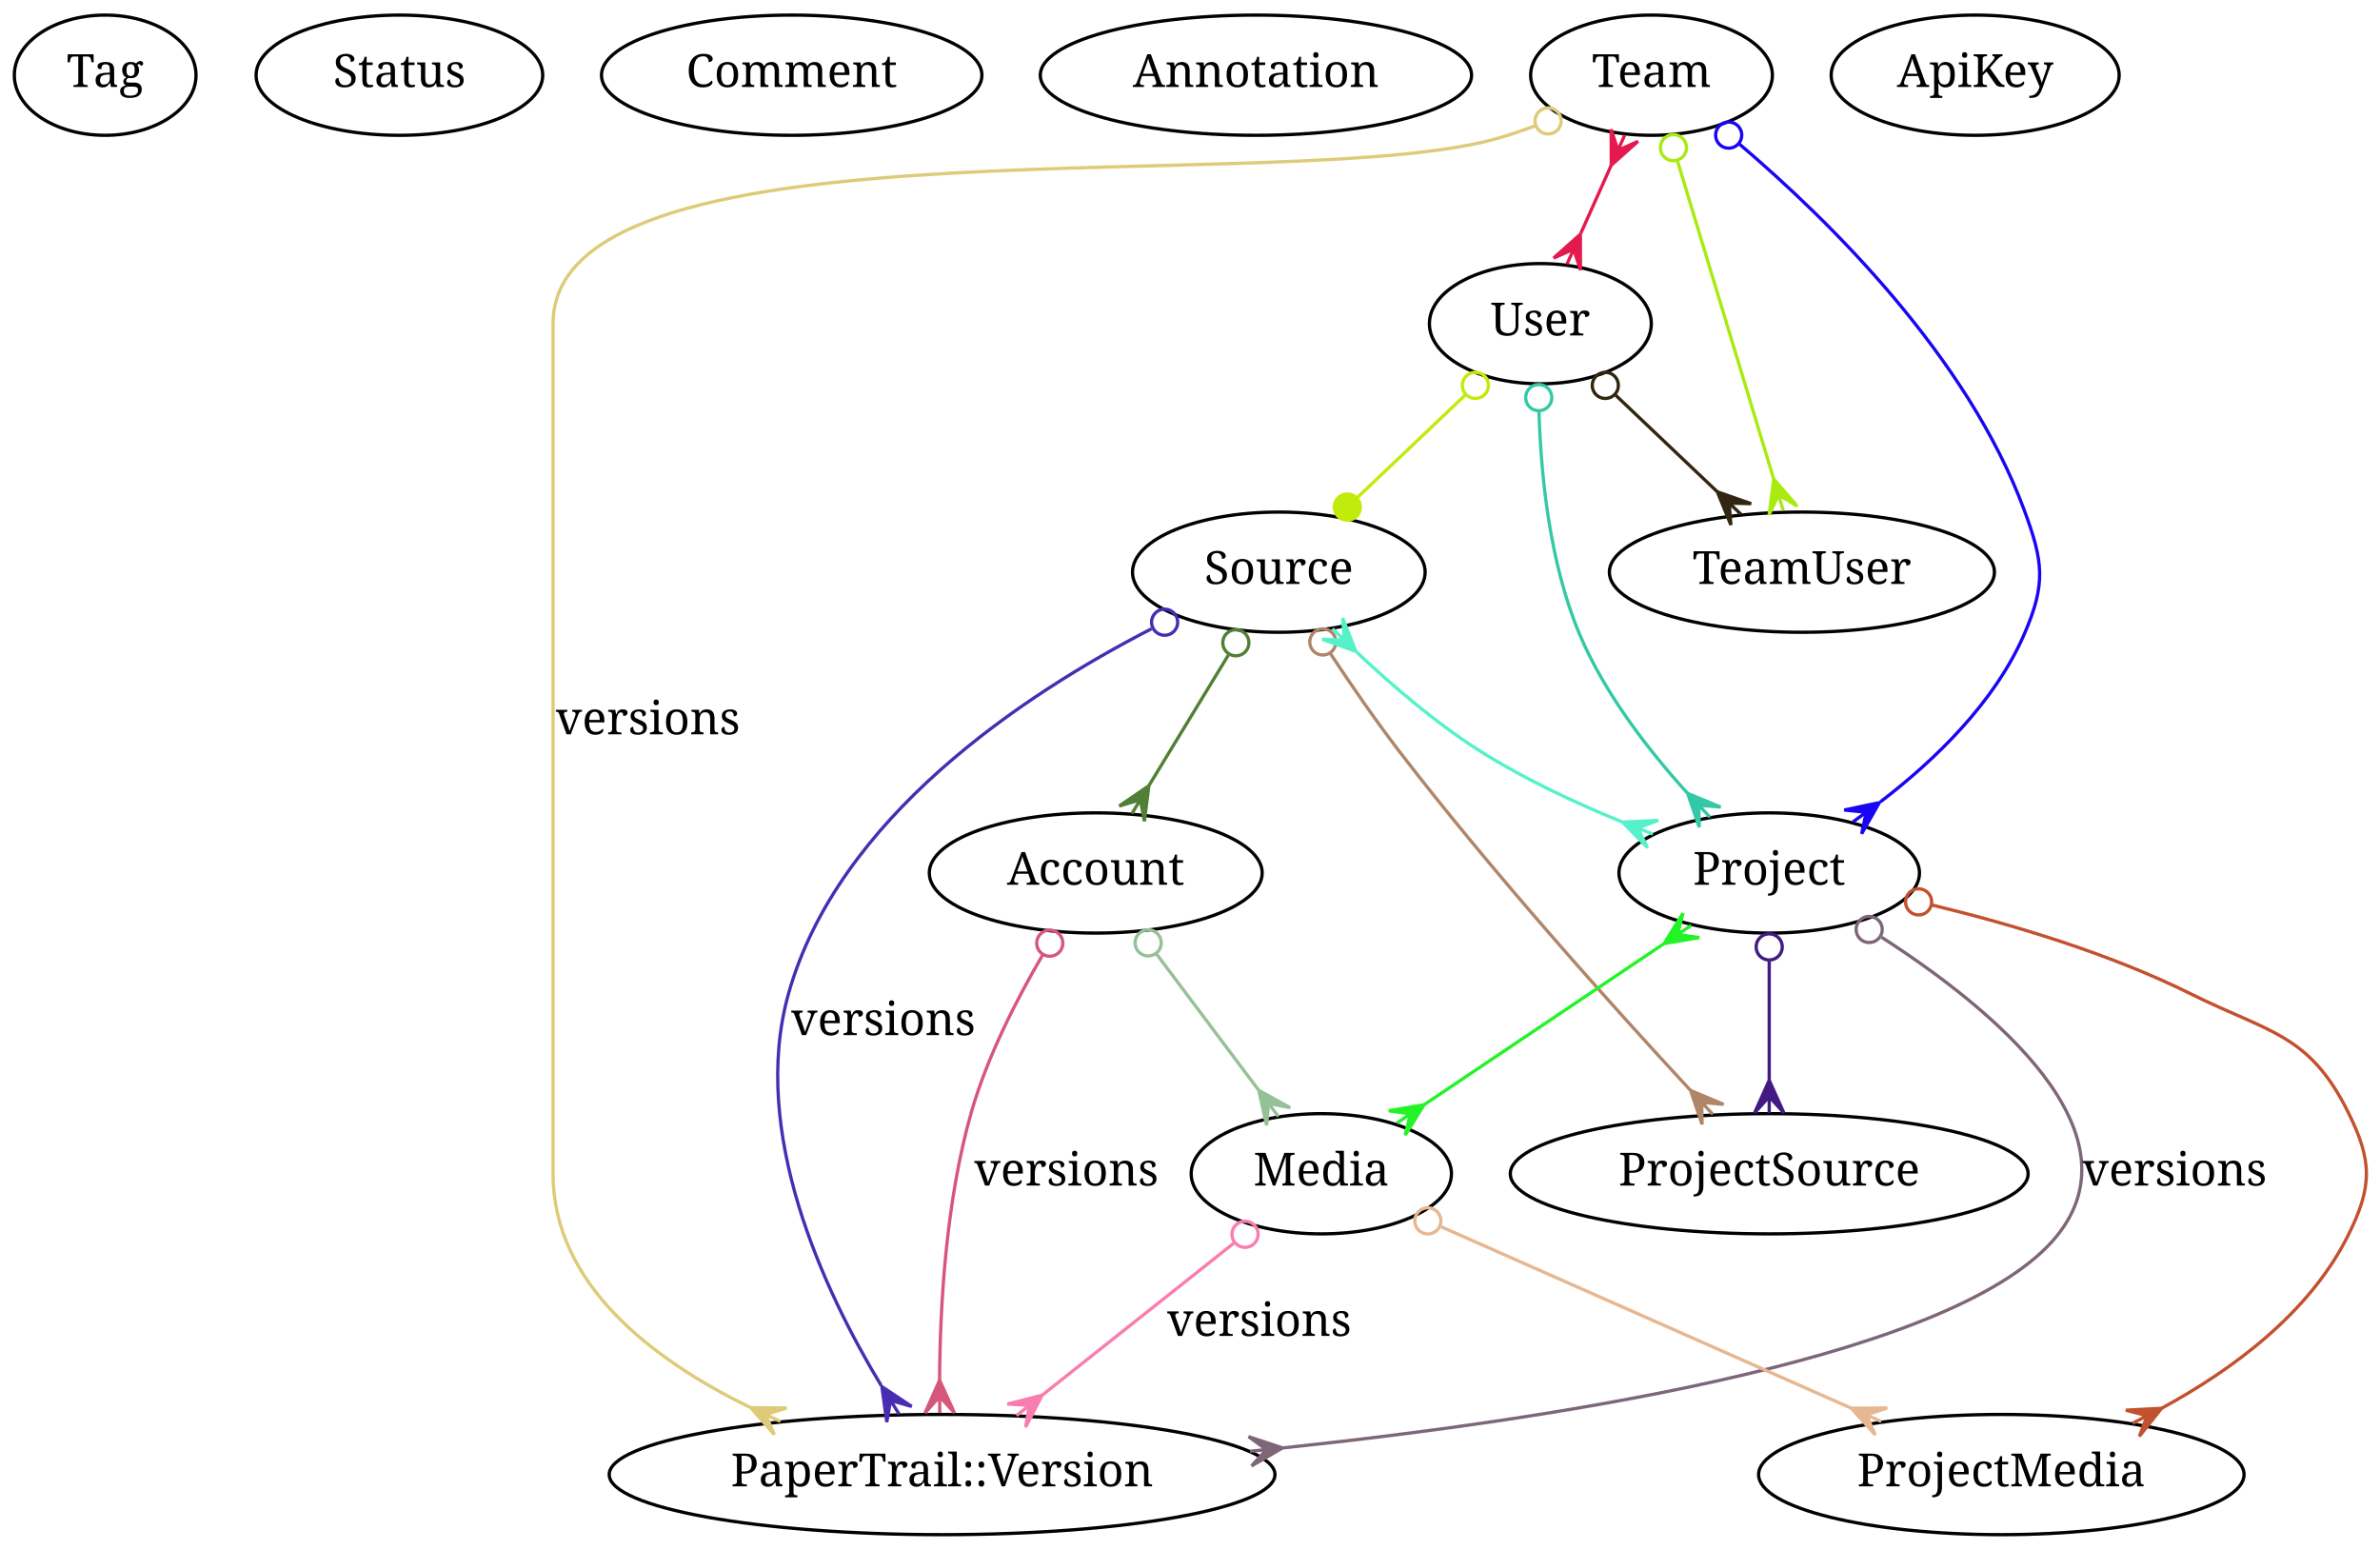
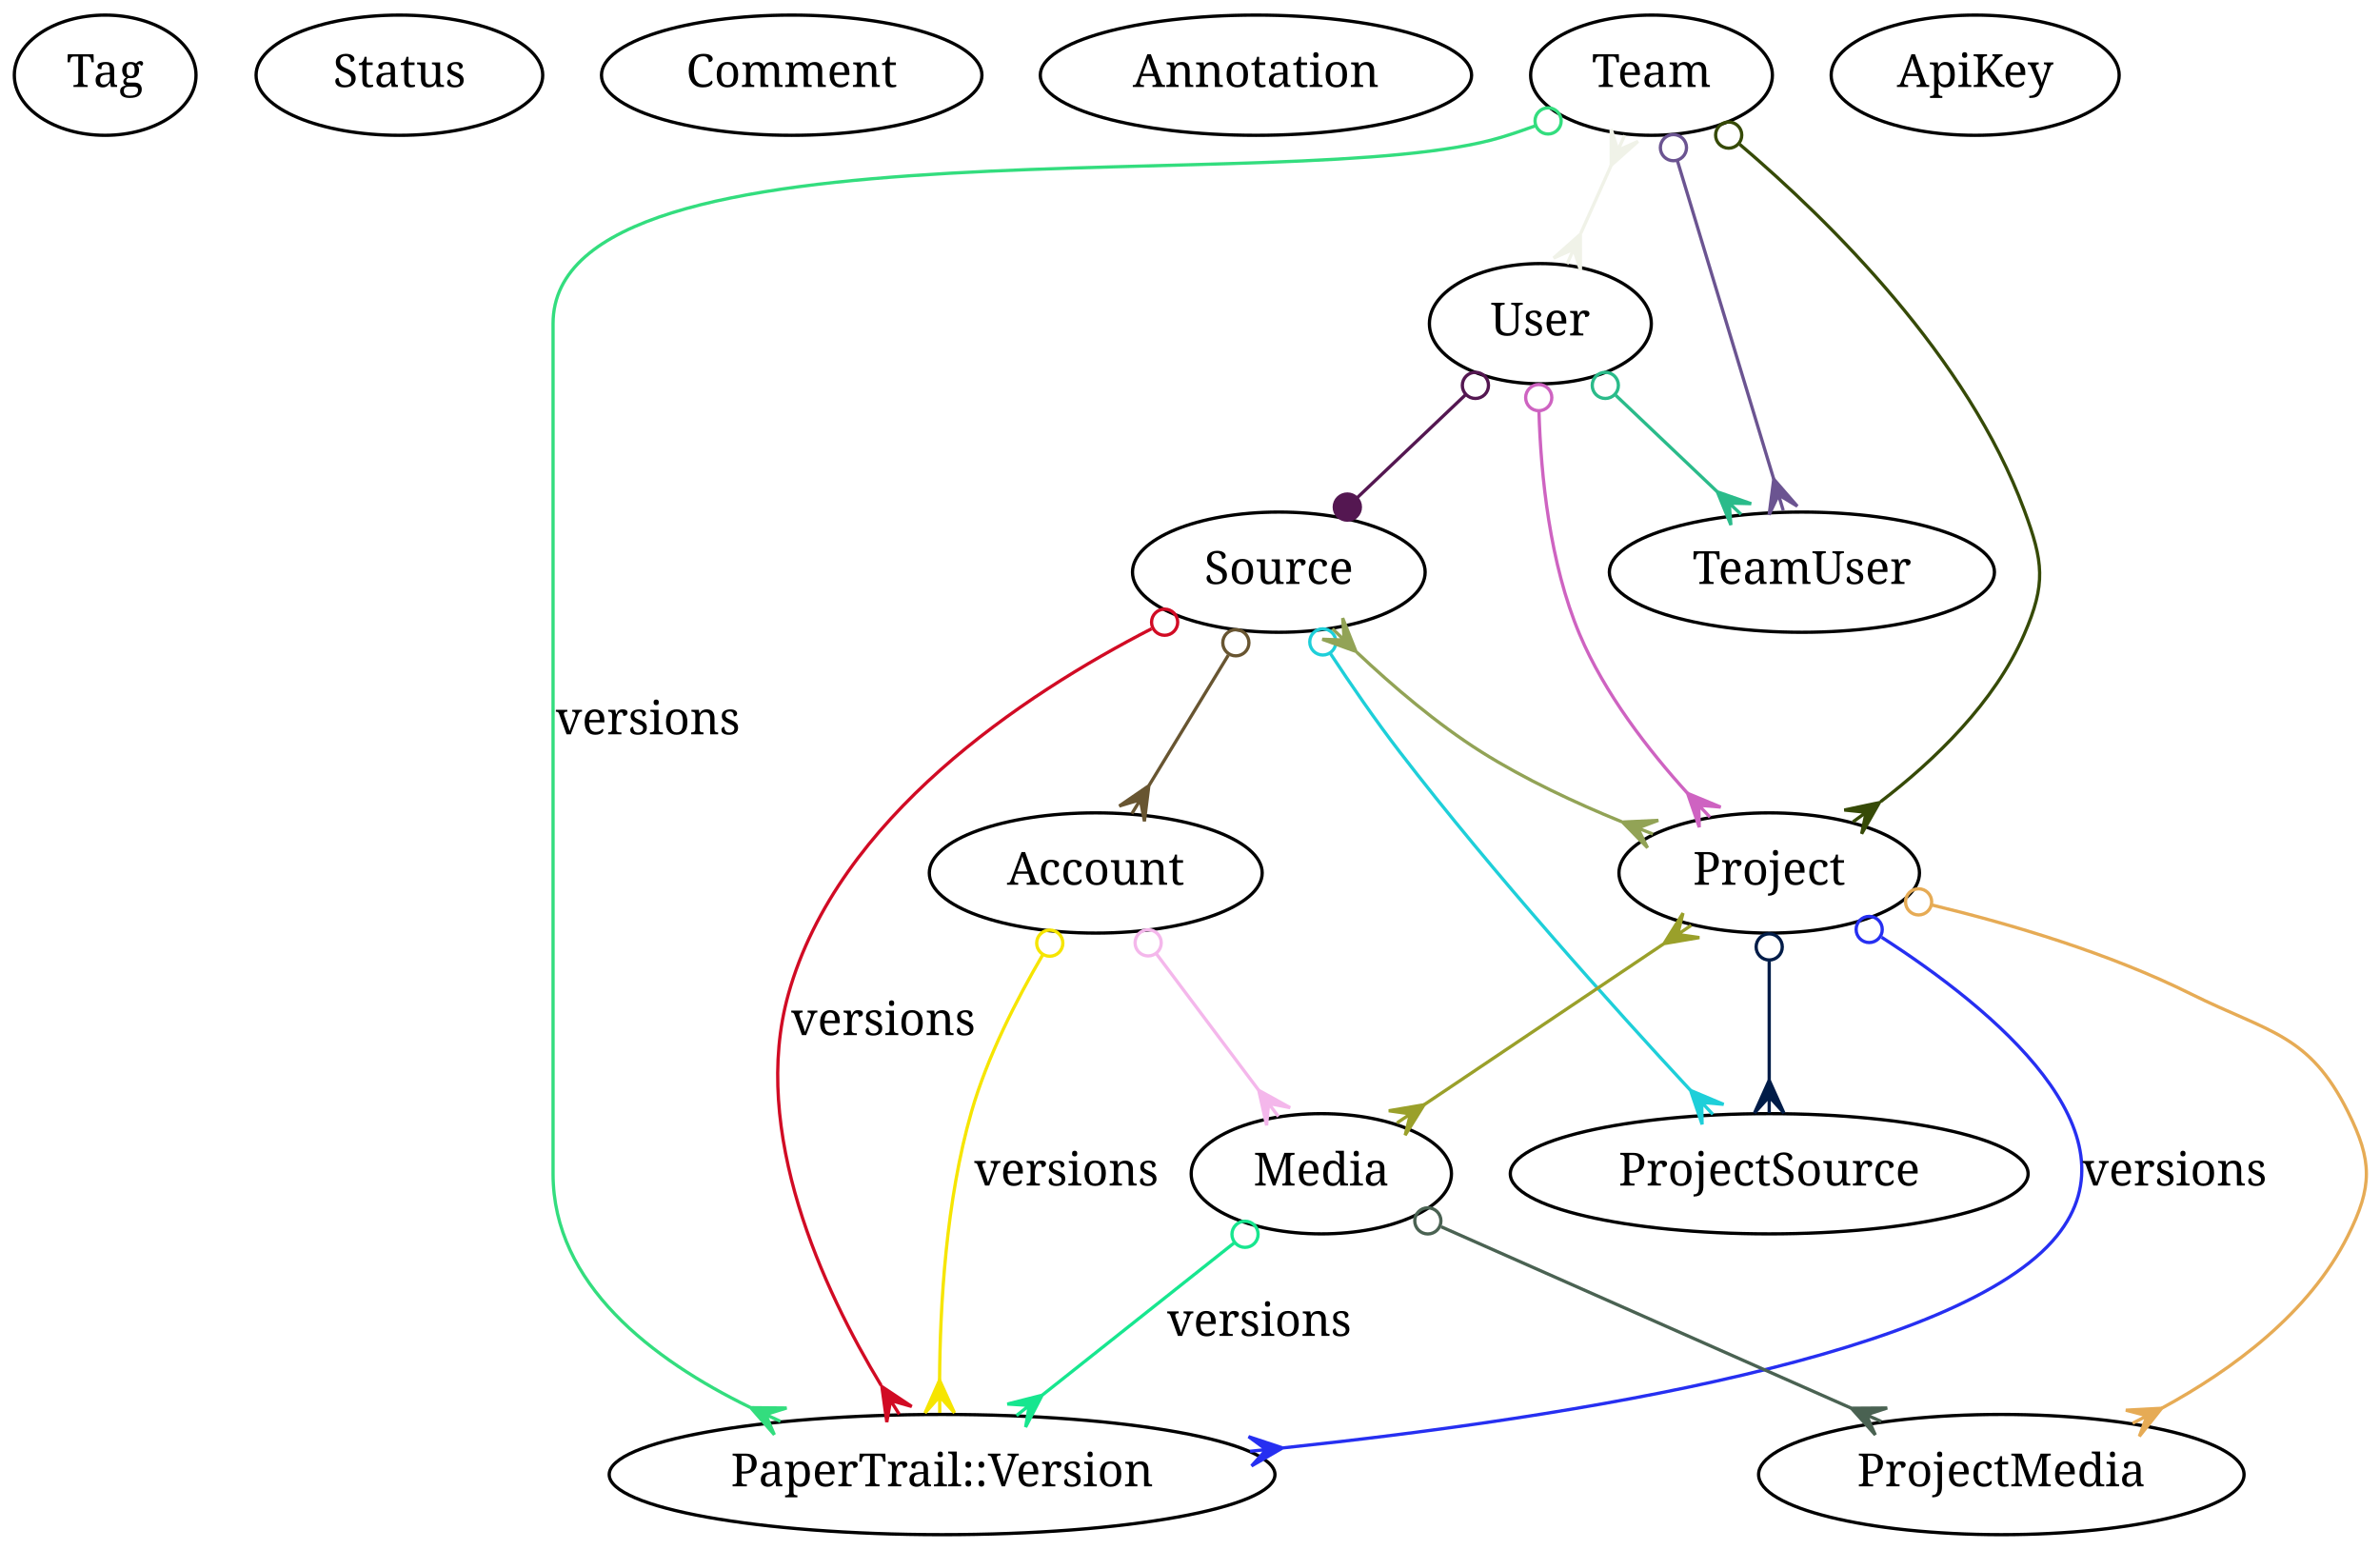
<svg xmlns="http://www.w3.org/2000/svg" width="728pt" height="474pt" viewBox="0.00 0.00 727.66 474.00">
  <g id="graph1" class="graph" transform="scale(1 1) rotate(0) translate(4 470)">
    <polygon fill="none" stroke="none" points="-4,5 -4,-470 724.665,-470 724.665,5 -4,5" />
    <g id="node1" class="node">
      <ellipse fill="none" stroke="black" cx="28" cy="-447" rx="27.788" ry="18.385" />
      <text text-anchor="middle" x="28" y="-443.4" font-family="Times Roman,serif" font-size="14.00">Tag</text>
    </g>
    <g id="node2" class="node">
      <ellipse fill="none" stroke="black" cx="118" cy="-447" rx="43.841" ry="18.385" />
      <text text-anchor="middle" x="118" y="-443.4" font-family="Times Roman,serif" font-size="14.00">Status</text>
    </g>
    <g id="node3" class="node">
      <ellipse fill="none" stroke="black" cx="238" cy="-447" rx="58.188" ry="18.385" />
      <text text-anchor="middle" x="238" y="-443.4" font-family="Times Roman,serif" font-size="14.00">Comment</text>
    </g>
    <g id="node4" class="node">
      <ellipse fill="none" stroke="black" cx="380" cy="-447" rx="65.968" ry="18.385" />
      <text text-anchor="middle" x="380" y="-443.4" font-family="Times Roman,serif" font-size="14.00">Annotation</text>
    </g>
    <g id="node5" class="node">
      <ellipse fill="none" stroke="black" cx="387" cy="-295" rx="44.758" ry="18.385" />
      <text text-anchor="middle" x="387" y="-291.4" font-family="Times Roman,serif" font-size="14.00">Source</text>
    </g>
    <g id="node7" class="node">
      <ellipse fill="none" stroke="black" cx="537" cy="-111" rx="79.196" ry="18.385" />
      <text text-anchor="middle" x="537" y="-107.4" font-family="Times Roman,serif" font-size="14.00">ProjectSource</text>
    </g>
    <g id="edge6" class="edge">
-       <path fill="none" stroke="#af8668" d="M402.667,-270.277C409.024,-260.637 416.603,-249.615 424,-240 452.793,-202.576 489.279,-162.012 512.876,-136.562" />
-       <ellipse fill="none" stroke="#af8668" cx="400.459" cy="-273.662" rx="4" ry="4" />
-       <polygon fill="#af8668" stroke="#af8668" points="512.947,-136.486 523.056,-132.236 516.355,-132.827 519.763,-129.169 519.763,-129.169 519.763,-129.169 516.355,-132.827 516.47,-126.101 512.947,-136.486 512.947,-136.486" />
+       <path fill="none" stroke="#1ecfd9" d="M402.667,-270.277C409.024,-260.637 416.603,-249.615 424,-240 452.793,-202.576 489.279,-162.012 512.876,-136.562" />
+       <ellipse fill="none" stroke="#1ecfd9" cx="400.459" cy="-273.662" rx="4" ry="4" />
+       <polygon fill="#1ecfd9" stroke="#1ecfd9" points="512.947,-136.486 523.056,-132.236 516.355,-132.827 519.763,-129.169 519.763,-129.169 519.763,-129.169 516.355,-132.827 516.47,-126.101 512.947,-136.486 512.947,-136.486" />
    </g>
    <g id="node8" class="node">
      <ellipse fill="none" stroke="black" cx="331" cy="-203" rx="50.912" ry="18.385" />
      <text text-anchor="middle" x="331" y="-199.4" font-family="Times Roman,serif" font-size="14.00">Account</text>
    </g>
    <g id="edge4" class="edge">
-       <path fill="none" stroke="#507f35" d="M371.555,-269.626C364.022,-257.251 354.961,-242.364 347.315,-229.804" />
-       <ellipse fill="none" stroke="#507f35" cx="373.856" cy="-273.407" rx="4" ry="4" />
-       <polygon fill="#507f35" stroke="#507f35" points="347.24,-229.68 345.885,-218.799 344.641,-225.409 342.041,-221.138 342.041,-221.138 342.041,-221.138 344.641,-225.409 338.197,-223.478 347.24,-229.68 347.24,-229.68" />
+       <path fill="none" stroke="#685531" d="M371.555,-269.626C364.022,-257.251 354.961,-242.364 347.315,-229.804" />
+       <ellipse fill="none" stroke="#685531" cx="373.856" cy="-273.407" rx="4" ry="4" />
+       <polygon fill="#685531" stroke="#685531" points="347.24,-229.68 345.885,-218.799 344.641,-225.409 342.041,-221.138 342.041,-221.138 342.041,-221.138 344.641,-225.409 338.197,-223.478 347.24,-229.68 347.24,-229.68" />
    </g>
    <g id="node9" class="node">
      <ellipse fill="none" stroke="black" cx="537" cy="-203" rx="45.962" ry="18.385" />
      <text text-anchor="middle" x="537" y="-199.4" font-family="Times Roman,serif" font-size="14.00">Project</text>
    </g>
    <g id="edge8" class="edge">
-       <path fill="none" stroke="#55f2ca" d="M410.88,-270.479C421.826,-260.155 435.38,-248.574 449,-240 462.219,-231.679 477.633,-224.469 491.833,-218.681" />
-       <polygon fill="#55f2ca" stroke="#55f2ca" points="410.592,-270.757 400.277,-274.48 407,-274.235 403.407,-277.713 403.407,-277.713 403.407,-277.713 407,-274.235 406.537,-280.946 410.592,-270.757 410.592,-270.757" />
-       <polygon fill="#55f2ca" stroke="#55f2ca" points="492.123,-218.567 503.076,-219.092 496.776,-216.736 501.428,-214.905 501.428,-214.905 501.428,-214.905 496.776,-216.736 499.78,-210.717 492.123,-218.567 492.123,-218.567" />
+       <path fill="none" stroke="#92a356" d="M410.88,-270.479C421.826,-260.155 435.38,-248.574 449,-240 462.219,-231.679 477.633,-224.469 491.833,-218.681" />
+       <polygon fill="#92a356" stroke="#92a356" points="410.592,-270.757 400.277,-274.48 407,-274.235 403.407,-277.713 403.407,-277.713 403.407,-277.713 407,-274.235 406.537,-280.946 410.592,-270.757 410.592,-270.757" />
+       <polygon fill="#92a356" stroke="#92a356" points="492.123,-218.567 503.076,-219.092 496.776,-216.736 501.428,-214.905 501.428,-214.905 501.428,-214.905 496.776,-216.736 499.78,-210.717 492.123,-218.567 492.123,-218.567" />
    </g>
    <g id="node16" class="node">
      <ellipse fill="none" stroke="black" cx="284" cy="-19" rx="101.823" ry="18.385" />
      <text text-anchor="middle" x="284" y="-15.4" font-family="Times Roman,serif" font-size="14.00">PaperTrail::Version</text>
    </g>
    <g id="edge2" class="edge">
-       <path fill="none" stroke="#482db2" d="M348.058,-277.688C308.859,-257.529 252.097,-219.957 237,-166 225.209,-123.858 247.593,-75.655 265.345,-46.278" />
-       <ellipse fill="none" stroke="#482db2" cx="352.069" cy="-279.697" rx="4" ry="4" />
-       <polygon fill="#482db2" stroke="#482db2" points="265.581,-45.903 274.708,-39.825 268.239,-41.668 270.897,-37.433 270.897,-37.433 270.897,-37.433 268.239,-41.668 267.085,-35.041 265.581,-45.903 265.581,-45.903" />
+       <path fill="none" stroke="#d10b24" d="M348.058,-277.688C308.859,-257.529 252.097,-219.957 237,-166 225.209,-123.858 247.593,-75.655 265.345,-46.278" />
+       <ellipse fill="none" stroke="#d10b24" cx="352.069" cy="-279.697" rx="4" ry="4" />
+       <polygon fill="#d10b24" stroke="#d10b24" points="265.581,-45.903 274.708,-39.825 268.239,-41.668 270.897,-37.433 270.897,-37.433 270.897,-37.433 268.239,-41.668 267.085,-35.041 265.581,-45.903 265.581,-45.903" />
      <text text-anchor="middle" x="266" y="-153.4" font-family="Times Roman,serif" font-size="14.00">versions</text>
    </g>
    <g id="node6" class="node">
      <ellipse fill="none" stroke="black" cx="501" cy="-447" rx="36.977" ry="18.385" />
      <text text-anchor="middle" x="501" y="-443.4" font-family="Times Roman,serif" font-size="14.00">Team</text>
    </g>
    <g id="edge12" class="edge">
-       <path fill="none" stroke="#1905f3" d="M527.953,-425.879C555.847,-402.135 597.71,-360.738 615,-314 620.86,-298.16 621.72,-291.494 615,-276 605.95,-255.135 587.673,-237.509 571.086,-224.807" />
-       <ellipse fill="none" stroke="#1905f3" cx="524.602" cy="-428.679" rx="4" ry="4" />
-       <polygon fill="#1905f3" stroke="#1905f3" points="570.697,-224.523 565.278,-214.989 566.66,-221.572 562.623,-218.622 562.623,-218.622 562.623,-218.622 566.66,-221.572 559.968,-222.255 570.697,-224.523 570.697,-224.523" />
+       <path fill="none" stroke="#364a07" d="M527.953,-425.879C555.847,-402.135 597.71,-360.738 615,-314 620.86,-298.16 621.72,-291.494 615,-276 605.95,-255.135 587.673,-237.509 571.086,-224.807" />
+       <ellipse fill="none" stroke="#364a07" cx="524.602" cy="-428.679" rx="4" ry="4" />
+       <polygon fill="#364a07" stroke="#364a07" points="570.697,-224.523 565.278,-214.989 566.66,-221.572 562.623,-218.622 562.623,-218.622 562.623,-218.622 566.66,-221.572 559.968,-222.255 570.697,-224.523 570.697,-224.523" />
    </g>
    <g id="node10" class="node">
      <ellipse fill="none" stroke="black" cx="547" cy="-295" rx="58.898" ry="18.385" />
      <text text-anchor="middle" x="547" y="-291.4" font-family="Times Roman,serif" font-size="14.00">TeamUser</text>
    </g>
    <g id="edge14" class="edge">
-       <path fill="none" stroke="#a9ea10" d="M508.87,-420.994C517.077,-393.876 529.902,-351.497 538.378,-323.49" />
-       <ellipse fill="none" stroke="#a9ea10" cx="507.707" cy="-424.837" rx="4" ry="4" />
-       <polygon fill="#a9ea10" stroke="#a9ea10" points="538.391,-323.448 545.594,-315.18 539.839,-318.662 541.287,-313.877 541.287,-313.877 541.287,-313.877 539.839,-318.662 536.98,-312.573 538.391,-323.448 538.391,-323.448" />
+       <path fill="none" stroke="#6b5491" d="M508.87,-420.994C517.077,-393.876 529.902,-351.497 538.378,-323.49" />
+       <ellipse fill="none" stroke="#6b5491" cx="507.707" cy="-424.837" rx="4" ry="4" />
+       <polygon fill="#6b5491" stroke="#6b5491" points="538.391,-323.448 545.594,-315.18 539.839,-318.662 541.287,-313.877 541.287,-313.877 541.287,-313.877 539.839,-318.662 536.98,-312.573 538.391,-323.448 538.391,-323.448" />
    </g>
    <g id="node13" class="node">
      <ellipse fill="none" stroke="black" cx="467" cy="-371" rx="33.941" ry="18.385" />
      <text text-anchor="middle" x="467" y="-367.4" font-family="Times Roman,serif" font-size="14.00">User</text>
    </g>
    <g id="edge16" class="edge">
-       <path fill="none" stroke="#e4194e" d="M488.651,-419.396C485.632,-412.647 482.401,-405.425 479.38,-398.673" />
-       <polygon fill="#e4194e" stroke="#e4194e" points="488.686,-419.474 488.662,-430.44 490.728,-424.038 492.77,-428.603 492.77,-428.603 492.77,-428.603 490.728,-424.038 496.877,-426.765 488.686,-419.474 488.686,-419.474" />
-       <polygon fill="#e4194e" stroke="#e4194e" points="479.238,-398.356 479.262,-387.39 477.197,-393.792 475.155,-389.228 475.155,-389.228 475.155,-389.228 477.197,-393.792 471.047,-391.066 479.238,-398.356 479.238,-398.356" />
+       <path fill="none" stroke="#f0f2e8" d="M488.651,-419.396C485.632,-412.647 482.401,-405.425 479.38,-398.673" />
+       <polygon fill="#f0f2e8" stroke="#f0f2e8" points="488.686,-419.474 488.662,-430.44 490.728,-424.038 492.77,-428.603 492.77,-428.603 492.77,-428.603 490.728,-424.038 496.877,-426.765 488.686,-419.474 488.686,-419.474" />
+       <polygon fill="#f0f2e8" stroke="#f0f2e8" points="479.238,-398.356 479.262,-387.39 477.197,-393.792 475.155,-389.228 475.155,-389.228 475.155,-389.228 477.197,-393.792 471.047,-391.066 479.238,-398.356 479.238,-398.356" />
    </g>
    <g id="edge10" class="edge">
-       <path fill="none" stroke="#deca78" d="M465.497,-431.528C461.983,-430.241 458.443,-429.038 455,-428 392.119,-409.038 165,-436.677 165,-371 165,-371 165,-371 165,-111 165,-77.276 195.283,-54.165 225.295,-39.541" />
-       <ellipse fill="none" stroke="#deca78" cx="469.366" cy="-433.013" rx="4" ry="4" />
-       <polygon fill="#deca78" stroke="#deca78" points="225.483,-39.455 236.449,-39.361 230.025,-37.364 234.567,-35.273 234.567,-35.273 234.567,-35.273 230.025,-37.364 232.685,-31.185 225.483,-39.455 225.483,-39.455" />
+       <path fill="none" stroke="#33dd7e" d="M465.497,-431.528C461.983,-430.241 458.443,-429.038 455,-428 392.119,-409.038 165,-436.677 165,-371 165,-371 165,-371 165,-111 165,-77.276 195.283,-54.165 225.295,-39.541" />
+       <ellipse fill="none" stroke="#33dd7e" cx="469.366" cy="-433.013" rx="4" ry="4" />
+       <polygon fill="#33dd7e" stroke="#33dd7e" points="225.483,-39.455 236.449,-39.361 230.025,-37.364 234.567,-35.273 234.567,-35.273 234.567,-35.273 230.025,-37.364 232.685,-31.185 225.483,-39.455 225.483,-39.455" />
      <text text-anchor="middle" x="194" y="-245.4" font-family="Times Roman,serif" font-size="14.00">versions</text>
    </g>
    <g id="node12" class="node">
      <ellipse fill="none" stroke="black" cx="400" cy="-111" rx="39.807" ry="18.385" />
      <text text-anchor="middle" x="400" y="-107.4" font-family="Times Roman,serif" font-size="14.00">Media</text>
    </g>
    <g id="edge20" class="edge">
-       <path fill="none" stroke="#96c097" d="M349.469,-178.375C359.146,-165.472 370.987,-149.684 380.773,-136.636" />
-       <ellipse fill="none" stroke="#96c097" cx="347.032" cy="-181.624" rx="4" ry="4" />
-       <polygon fill="#96c097" stroke="#96c097" points="380.864,-136.514 390.464,-131.214 383.864,-132.514 386.864,-128.514 386.864,-128.514 386.864,-128.514 383.864,-132.514 383.264,-125.814 380.864,-136.514 380.864,-136.514" />
+       <path fill="none" stroke="#f4b7eb" d="M349.469,-178.375C359.146,-165.472 370.987,-149.684 380.773,-136.636" />
+       <ellipse fill="none" stroke="#f4b7eb" cx="347.032" cy="-181.624" rx="4" ry="4" />
+       <polygon fill="#f4b7eb" stroke="#f4b7eb" points="380.864,-136.514 390.464,-131.214 383.864,-132.514 386.864,-128.514 386.864,-128.514 386.864,-128.514 383.864,-132.514 383.264,-125.814 380.864,-136.514 380.864,-136.514" />
    </g>
    <g id="edge18" class="edge">
-       <path fill="none" stroke="#d6567c" d="M314.698,-177.818C306.731,-164.213 297.838,-146.798 293,-130 285.193,-102.894 283.361,-70.633 283.23,-47.895" />
-       <ellipse fill="none" stroke="#d6567c" cx="316.933" cy="-181.531" rx="4" ry="4" />
-       <polygon fill="#d6567c" stroke="#d6567c" points="283.23,-47.867 287.778,-37.889 283.254,-42.867 283.279,-37.867 283.279,-37.867 283.279,-37.867 283.254,-42.867 278.779,-37.845 283.23,-47.867 283.23,-47.867" />
+       <path fill="none" stroke="#f6e500" d="M314.698,-177.818C306.731,-164.213 297.838,-146.798 293,-130 285.193,-102.894 283.361,-70.633 283.23,-47.895" />
+       <ellipse fill="none" stroke="#f6e500" cx="316.933" cy="-181.531" rx="4" ry="4" />
+       <polygon fill="#f6e500" stroke="#f6e500" points="283.23,-47.867 287.778,-37.889 283.254,-42.867 283.279,-37.867 283.279,-37.867 283.279,-37.867 283.254,-42.867 278.779,-37.845 283.23,-47.867 283.23,-47.867" />
      <text text-anchor="middle" x="322" y="-107.4" font-family="Times Roman,serif" font-size="14.00">versions</text>
    </g>
    <g id="edge24" class="edge">
-       <path fill="none" stroke="#421a81" d="M537,-176.029C537,-164.599 537,-151.267 537,-139.66" />
-       <ellipse fill="none" stroke="#421a81" cx="537" cy="-180.382" rx="4" ry="4" />
-       <polygon fill="#421a81" stroke="#421a81" points="537,-139.59 541.5,-129.59 537,-134.59 537,-129.59 537,-129.59 537,-129.59 537,-134.59 532.5,-129.59 537,-139.59 537,-139.59" />
+       <path fill="none" stroke="#001c48" d="M537,-176.029C537,-164.599 537,-151.267 537,-139.66" />
+       <ellipse fill="none" stroke="#001c48" cx="537" cy="-180.382" rx="4" ry="4" />
+       <polygon fill="#001c48" stroke="#001c48" points="537,-139.59 541.5,-129.59 537,-134.59 537,-129.59 537,-129.59 537,-129.59 537,-134.59 532.5,-129.59 537,-139.59 537,-139.59" />
    </g>
    <g id="node11" class="node">
      <ellipse fill="none" stroke="black" cx="608" cy="-19" rx="74.246" ry="18.385" />
      <text text-anchor="middle" x="608" y="-15.4" font-family="Times Roman,serif" font-size="14.00">ProjectMedia</text>
    </g>
    <g id="edge26" class="edge">
-       <path fill="none" stroke="#c2512f" d="M586.614,-193.241C611.275,-187.29 641.057,-178.402 666,-166 689.878,-154.128 702.074,-153.851 714,-130 721.553,-114.894 721.553,-107.106 714,-92 702.231,-68.462 678.856,-51.131 657.045,-39.278" />
-       <ellipse fill="none" stroke="#c2512f" cx="582.695" cy="-194.159" rx="4" ry="4" />
-       <polygon fill="#c2512f" stroke="#c2512f" points="657.039,-39.275 650.217,-30.69 652.596,-36.982 648.153,-34.689 648.153,-34.689 648.153,-34.689 652.596,-36.982 646.089,-38.688 657.039,-39.275 657.039,-39.275" />
+       <path fill="none" stroke="#e6ab55" d="M586.614,-193.241C611.275,-187.29 641.057,-178.402 666,-166 689.878,-154.128 702.074,-153.851 714,-130 721.553,-114.894 721.553,-107.106 714,-92 702.231,-68.462 678.856,-51.131 657.045,-39.278" />
+       <ellipse fill="none" stroke="#e6ab55" cx="582.695" cy="-194.159" rx="4" ry="4" />
+       <polygon fill="#e6ab55" stroke="#e6ab55" points="657.039,-39.275 650.217,-30.69 652.596,-36.982 648.153,-34.689 648.153,-34.689 648.153,-34.689 652.596,-36.982 646.089,-38.688 657.039,-39.275 657.039,-39.275" />
    </g>
    <g id="edge28" class="edge">
-       <path fill="none" stroke="#23f428" d="M504.686,-181.3C482.566,-166.446 453.384,-146.849 431.451,-132.121" />
-       <polygon fill="#23f428" stroke="#23f428" points="504.835,-181.4 510.628,-190.711 508.986,-184.187 513.136,-186.975 513.136,-186.975 513.136,-186.975 508.986,-184.187 515.645,-183.239 504.835,-181.4 504.835,-181.4" />
-       <polygon fill="#23f428" stroke="#23f428" points="431.435,-132.11 425.642,-122.799 427.285,-129.322 423.134,-126.535 423.134,-126.535 423.134,-126.535 427.285,-129.322 420.625,-130.271 431.435,-132.11 431.435,-132.11" />
+       <path fill="none" stroke="#9aa02a" d="M504.686,-181.3C482.566,-166.446 453.384,-146.849 431.451,-132.121" />
+       <polygon fill="#9aa02a" stroke="#9aa02a" points="504.835,-181.4 510.628,-190.711 508.986,-184.187 513.136,-186.975 513.136,-186.975 513.136,-186.975 508.986,-184.187 515.645,-183.239 504.835,-181.4 504.835,-181.4" />
+       <polygon fill="#9aa02a" stroke="#9aa02a" points="431.435,-132.11 425.642,-122.799 427.285,-129.322 423.134,-126.535 423.134,-126.535 423.134,-126.535 427.285,-129.322 420.625,-130.271 431.435,-132.11 431.435,-132.11" />
    </g>
    <g id="edge22" class="edge">
-       <path fill="none" stroke="#7e6679" d="M571.387,-183.331C605.949,-161.073 650.695,-123.778 625,-92 595.585,-55.622 477.412,-36.562 388.364,-27.168" />
-       <ellipse fill="none" stroke="#7e6679" cx="567.583" cy="-185.719" rx="4" ry="4" />
-       <polygon fill="#7e6679" stroke="#7e6679" points="388.153,-27.146 378.665,-21.648 383.179,-26.635 378.205,-26.124 378.205,-26.124 378.205,-26.124 383.179,-26.635 377.745,-30.601 388.153,-27.146 388.153,-27.146" />
+       <path fill="none" stroke="#262ff1" d="M571.387,-183.331C605.949,-161.073 650.695,-123.778 625,-92 595.585,-55.622 477.412,-36.562 388.364,-27.168" />
+       <ellipse fill="none" stroke="#262ff1" cx="567.583" cy="-185.719" rx="4" ry="4" />
+       <polygon fill="#262ff1" stroke="#262ff1" points="388.153,-27.146 378.665,-21.648 383.179,-26.635 378.205,-26.124 378.205,-26.124 378.205,-26.124 383.179,-26.635 377.745,-30.601 388.153,-27.146 388.153,-27.146" />
      <text text-anchor="middle" x="661" y="-107.4" font-family="Times Roman,serif" font-size="14.00">versions</text>
    </g>
    <g id="edge32" class="edge">
-       <path fill="none" stroke="#e6b790" d="M436.674,-94.779C471.603,-79.329 524.301,-56.021 562.023,-39.336" />
-       <ellipse fill="none" stroke="#e6b790" cx="432.58" cy="-96.59" rx="4" ry="4" />
-       <polygon fill="#e6b790" stroke="#e6b790" points="562.125,-39.291 573.09,-39.361 566.697,-37.268 571.27,-35.246 571.27,-35.246 571.27,-35.246 566.697,-37.268 569.45,-31.131 562.125,-39.291 562.125,-39.291" />
+       <path fill="none" stroke="#4a6252" d="M436.674,-94.779C471.603,-79.329 524.301,-56.021 562.023,-39.336" />
+       <ellipse fill="none" stroke="#4a6252" cx="432.58" cy="-96.59" rx="4" ry="4" />
+       <polygon fill="#4a6252" stroke="#4a6252" points="562.125,-39.291 573.09,-39.361 566.697,-37.268 571.27,-35.246 571.27,-35.246 571.27,-35.246 566.697,-37.268 569.45,-31.131 562.125,-39.291 562.125,-39.291" />
    </g>
    <g id="edge30" class="edge">
-       <path fill="none" stroke="#fa7daf" d="M373.265,-89.796C355.81,-75.953 332.966,-57.835 314.757,-43.394" />
-       <ellipse fill="none" stroke="#fa7daf" cx="376.66" cy="-92.489" rx="4" ry="4" />
-       <polygon fill="#fa7daf" stroke="#fa7daf" points="314.589,-43.26 309.55,-33.52 310.671,-40.153 306.754,-37.046 306.754,-37.046 306.754,-37.046 310.671,-40.153 303.957,-40.572 314.589,-43.26 314.589,-43.26" />
+       <path fill="none" stroke="#17e68f" d="M373.265,-89.796C355.81,-75.953 332.966,-57.835 314.757,-43.394" />
+       <ellipse fill="none" stroke="#17e68f" cx="376.66" cy="-92.489" rx="4" ry="4" />
+       <polygon fill="#17e68f" stroke="#17e68f" points="314.589,-43.26 309.55,-33.52 310.671,-40.153 306.754,-37.046 306.754,-37.046 306.754,-37.046 310.671,-40.153 303.957,-40.572 314.589,-43.26 314.589,-43.26" />
      <text text-anchor="middle" x="381" y="-61.4" font-family="Times Roman,serif" font-size="14.00">versions</text>
    </g>
    <g id="edge34" class="edge">
-       <path fill="none" stroke="#c1eb0a" d="M444.187,-349.328C433.811,-339.471 421.53,-327.804 411.014,-317.813" />
-       <ellipse fill="none" stroke="#c1eb0a" cx="447.134" cy="-352.127" rx="4" ry="4" />
-       <ellipse fill="#c1eb0a" stroke="#c1eb0a" cx="407.953" cy="-314.906" rx="4" ry="4" />
+       <path fill="none" stroke="#541751" d="M444.187,-349.328C433.811,-339.471 421.53,-327.804 411.014,-317.813" />
+       <ellipse fill="none" stroke="#541751" cx="447.134" cy="-352.127" rx="4" ry="4" />
+       <ellipse fill="#541751" stroke="#541751" cx="407.953" cy="-314.906" rx="4" ry="4" />
    </g>
    <g id="edge38" class="edge">
-       <path fill="none" stroke="#33c9a6" d="M466.57,-344.2C467.15,-324.602 469.84,-297.755 479,-276 486.614,-257.917 500.02,-240.593 512.027,-227.362" />
-       <ellipse fill="none" stroke="#33c9a6" cx="466.502" cy="-348.385" rx="4" ry="4" />
-       <polygon fill="#33c9a6" stroke="#33c9a6" points="512.032,-227.357 522.159,-223.153 515.456,-223.714 518.88,-220.071 518.88,-220.071 518.88,-220.071 515.456,-223.714 515.601,-216.989 512.032,-227.357 512.032,-227.357" />
+       <path fill="none" stroke="#ce63c1" d="M466.57,-344.2C467.15,-324.602 469.84,-297.755 479,-276 486.614,-257.917 500.02,-240.593 512.027,-227.362" />
+       <ellipse fill="none" stroke="#ce63c1" cx="466.502" cy="-348.385" rx="4" ry="4" />
+       <polygon fill="#ce63c1" stroke="#ce63c1" points="512.032,-227.357 522.159,-223.153 515.456,-223.714 518.88,-220.071 518.88,-220.071 518.88,-220.071 515.456,-223.714 515.601,-216.989 512.032,-227.357 512.032,-227.357" />
    </g>
    <g id="edge36" class="edge">
-       <path fill="none" stroke="#322511" d="M490.062,-349.091C499.755,-339.882 511.076,-329.127 521.059,-319.644" />
-       <ellipse fill="none" stroke="#322511" cx="486.866" cy="-352.127" rx="4" ry="4" />
-       <polygon fill="#322511" stroke="#322511" points="521.132,-319.574 531.482,-315.949 524.757,-316.131 528.382,-312.687 528.382,-312.687 528.382,-312.687 524.757,-316.131 525.283,-309.424 521.132,-319.574 521.132,-319.574" />
+       <path fill="none" stroke="#2abb8a" d="M490.062,-349.091C499.755,-339.882 511.076,-329.127 521.059,-319.644" />
+       <ellipse fill="none" stroke="#2abb8a" cx="486.866" cy="-352.127" rx="4" ry="4" />
+       <polygon fill="#2abb8a" stroke="#2abb8a" points="521.132,-319.574 531.482,-315.949 524.757,-316.131 528.382,-312.687 528.382,-312.687 528.382,-312.687 524.757,-316.131 525.283,-309.424 521.132,-319.574 521.132,-319.574" />
    </g>
    <g id="node14" class="node">
      <ellipse fill="none" stroke="black" cx="600" cy="-447" rx="44.047" ry="18.385" />
      <text text-anchor="middle" x="600" y="-443.4" font-family="Times Roman,serif" font-size="14.00">ApiKey</text>
    </g>
  </g>
</svg>
